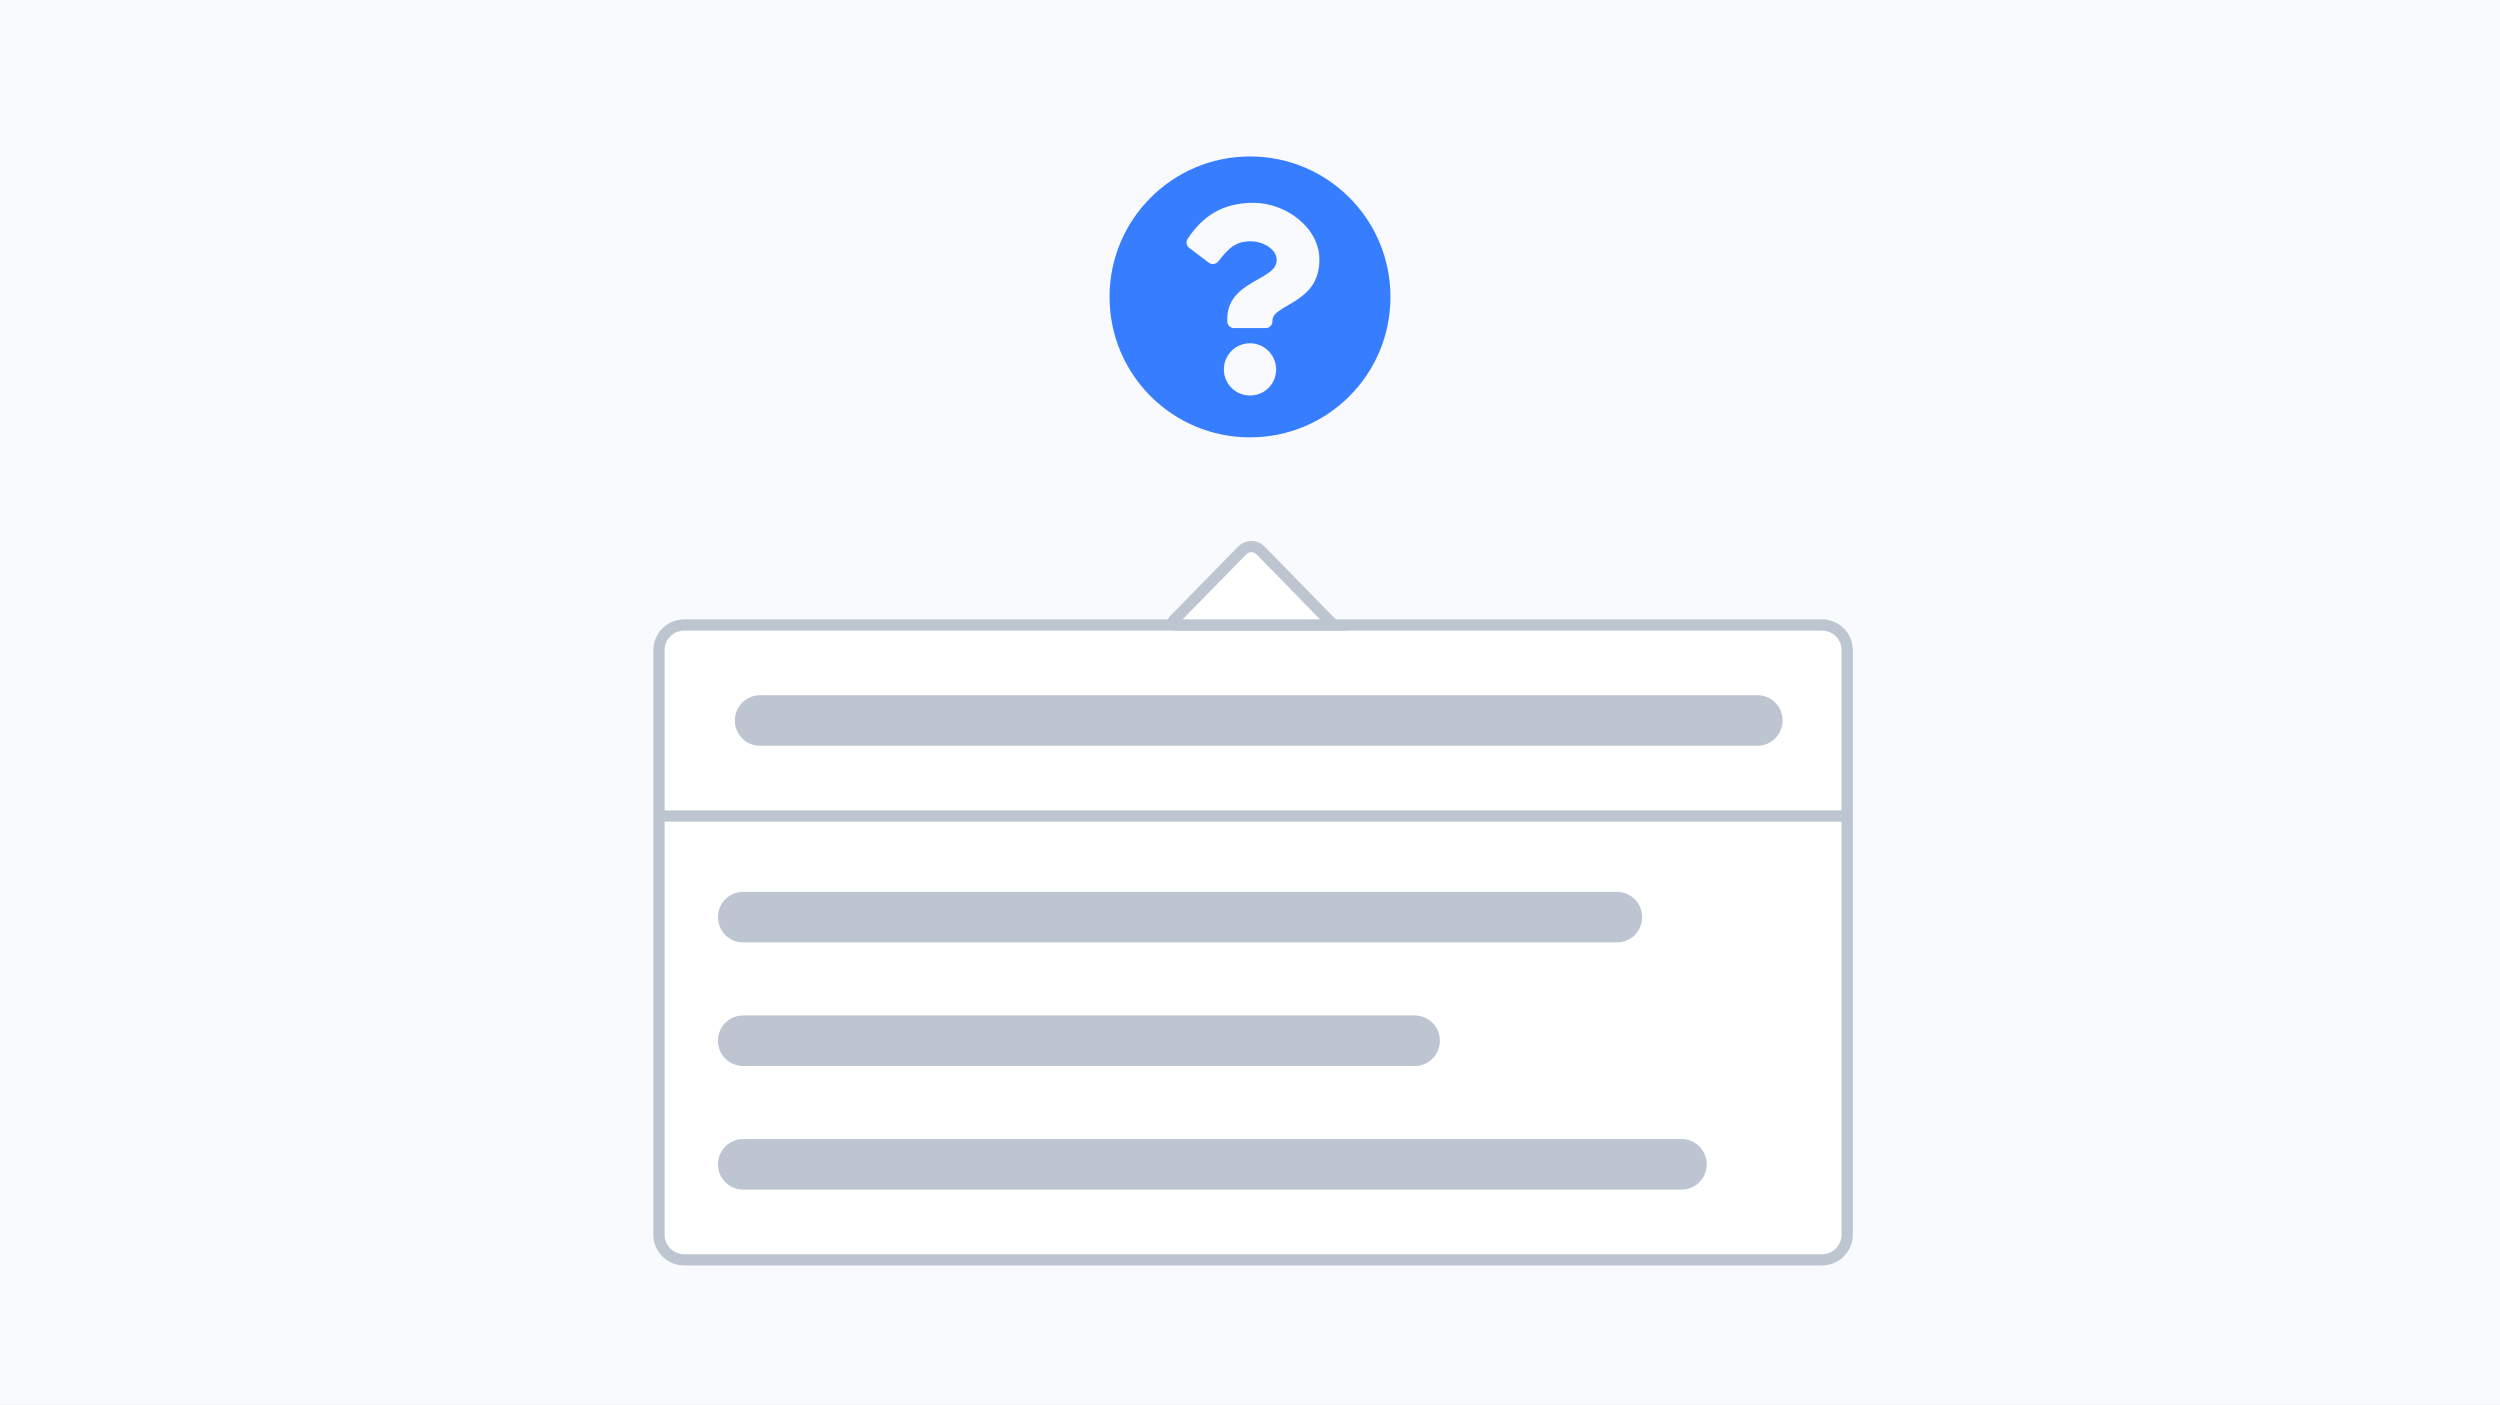
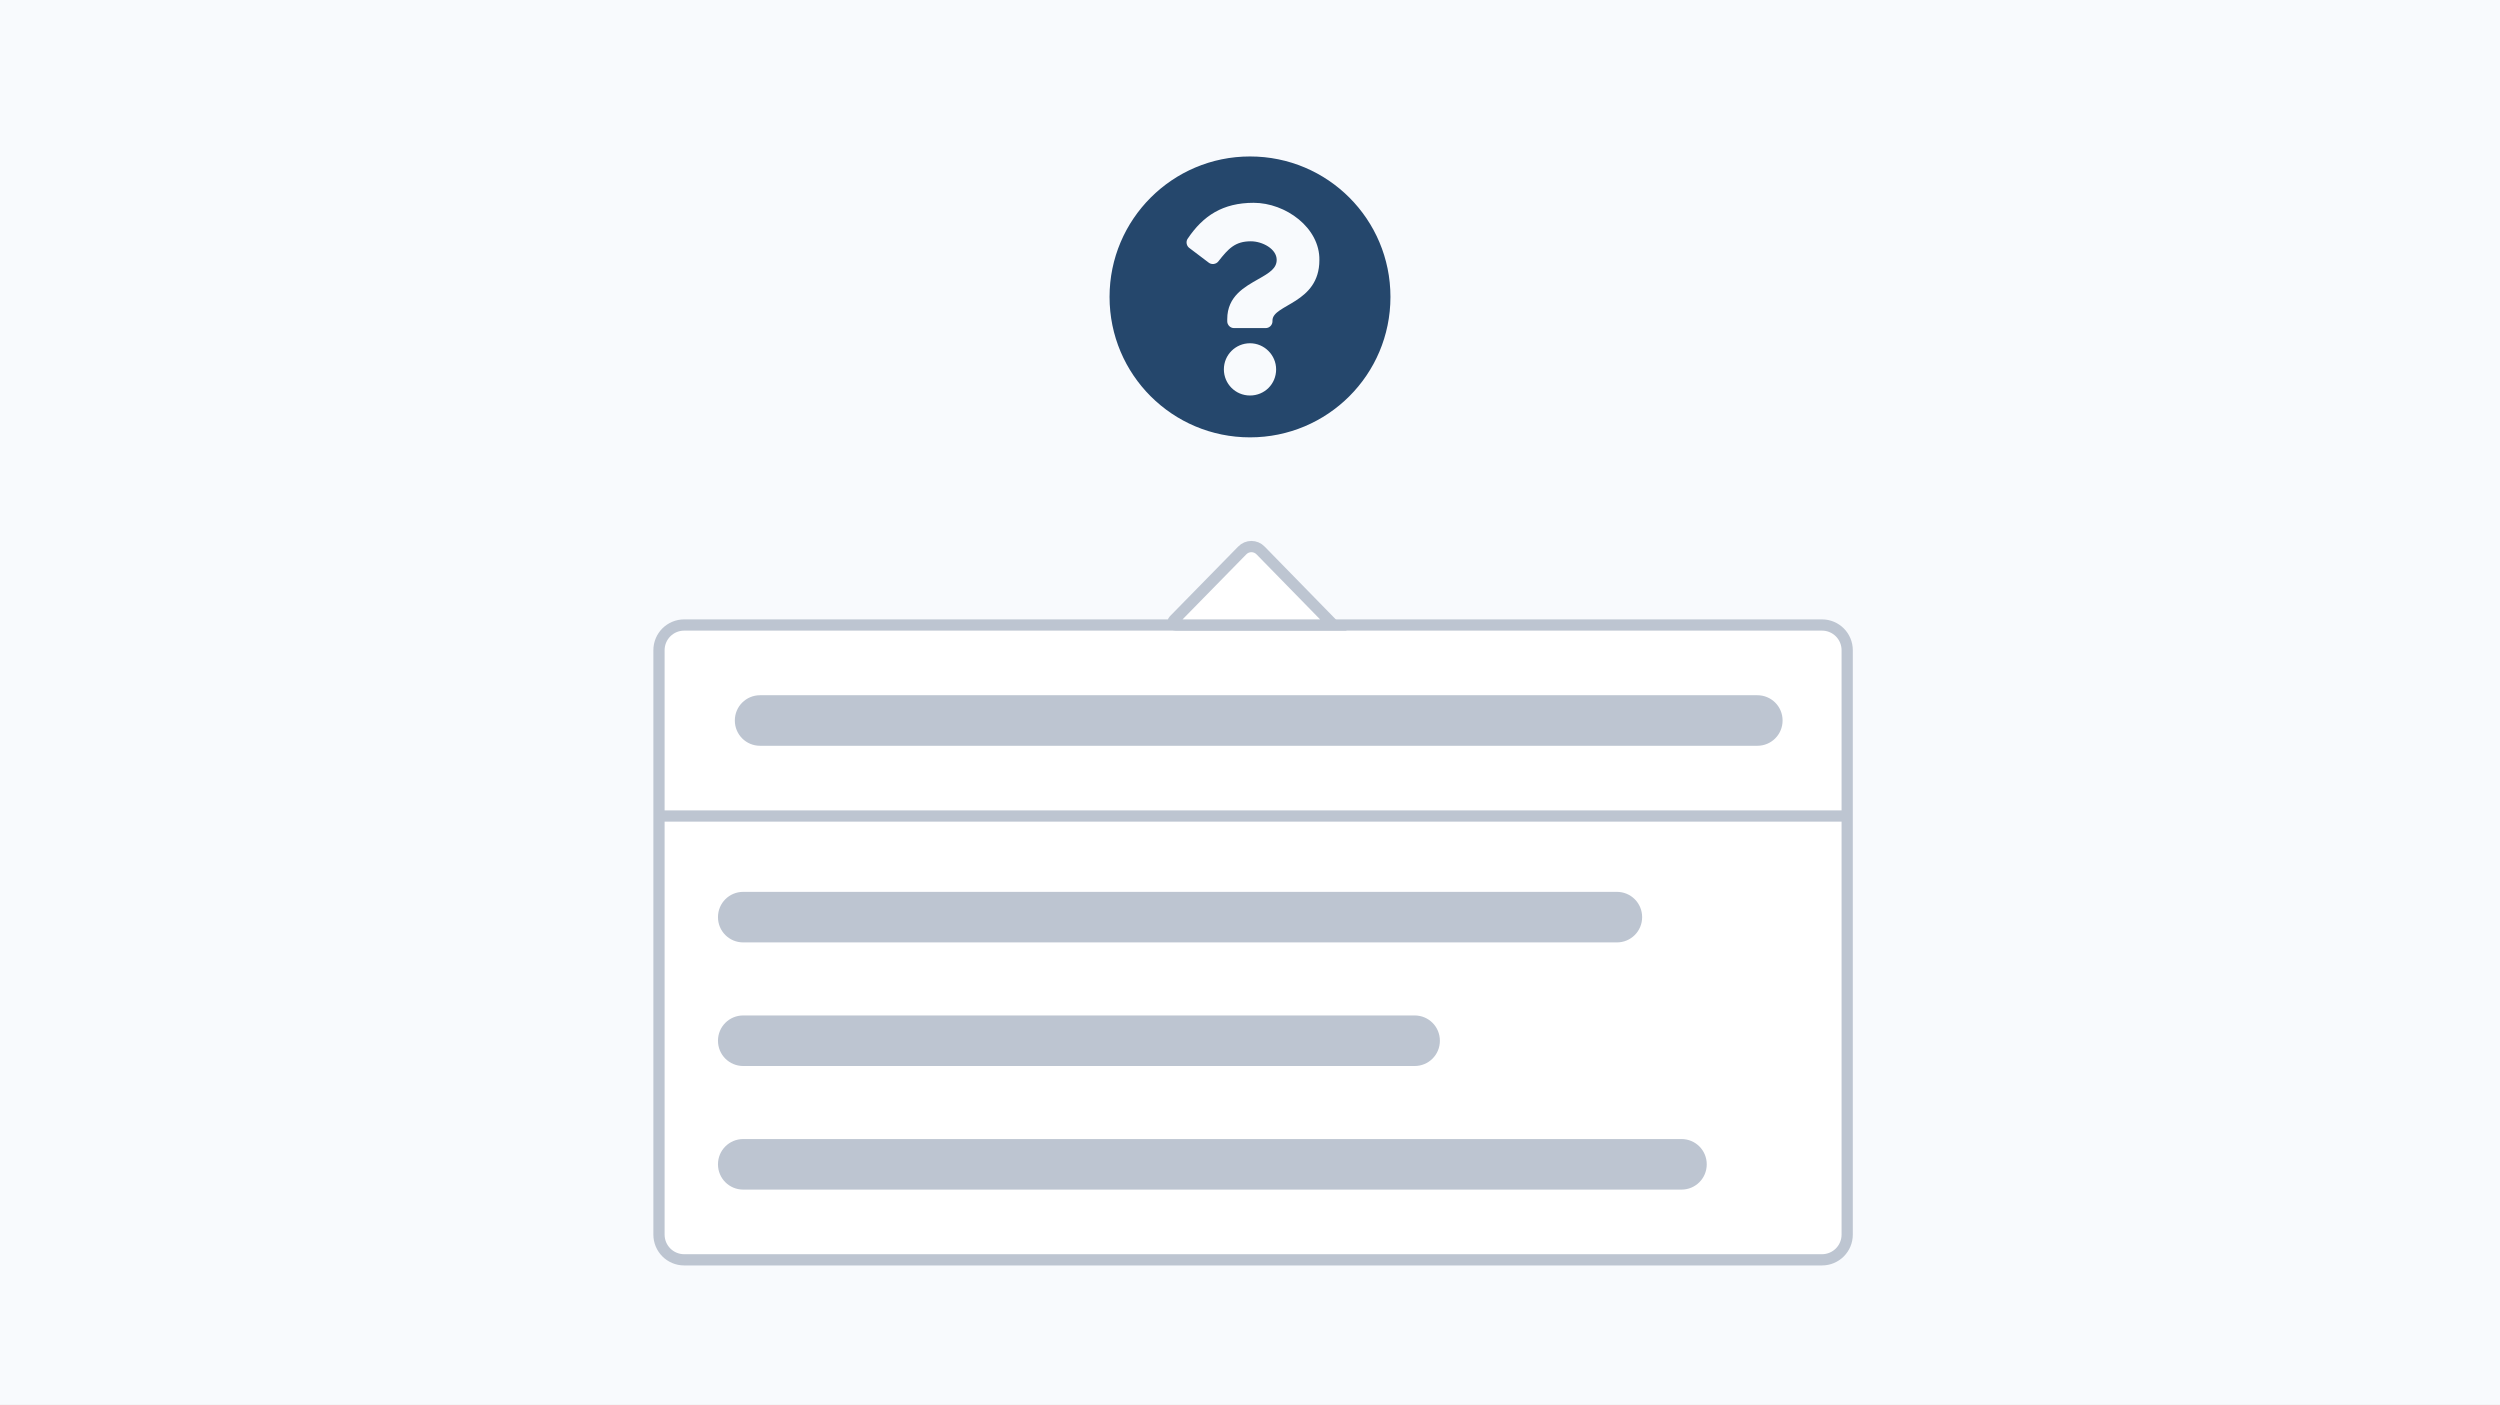
<svg xmlns="http://www.w3.org/2000/svg" width="890" height="500" viewBox="0 0 890 500" fill="none">
  <path d="M890 0H0V500H890V0Z" fill="#F8FAFD" />
-   <path d="M495 105.7C495 133.4 472.6 155.7 445 155.7C417.4 155.7 395 133.4 395 105.7C395 78.1 417.4 55.7 445 55.7C472.7 55.7 495 78.1 495 105.7ZM446.3 72.2C435.3 72.2 428.3 76.8 422.8 85C422.1 86 422.4 87.5 423.3 88.2L430.3 93.5C431.3 94.3 432.9 94.1 433.7 93.1C437.3 88.5 439.7 85.9 445.3 85.9C449.4 85.9 454.5 88.6 454.5 92.5C454.5 95.5 452 97.1 447.9 99.4C443.2 102.1 436.9 105.4 436.9 113.6V114.4C436.9 115.7 438 116.8 439.3 116.8H450.6C451.9 116.8 453 115.7 453 114.4V114.1C453 108.3 469.7 108.1 469.7 92.6C469.9 81.1 457.7 72.2 446.3 72.2ZM445 122.2C439.9 122.2 435.7 126.3 435.7 131.5C435.7 136.6 439.8 140.8 445 140.8C450.2 140.8 454.3 136.7 454.3 131.5C454.3 126.4 450.1 122.2 445 122.2Z" fill="#377dff" />
+   <path d="M495 105.7C495 133.4 472.6 155.7 445 155.7C417.4 155.7 395 133.4 395 105.7C395 78.1 417.4 55.7 445 55.7C472.7 55.7 495 78.1 495 105.7ZM446.3 72.2C435.3 72.2 428.3 76.8 422.8 85C422.1 86 422.4 87.5 423.3 88.2L430.3 93.5C431.3 94.3 432.9 94.1 433.7 93.1C437.3 88.5 439.7 85.9 445.3 85.9C449.4 85.9 454.5 88.6 454.5 92.5C454.5 95.5 452 97.1 447.9 99.4C443.2 102.1 436.9 105.4 436.9 113.6V114.4C436.9 115.7 438 116.8 439.3 116.8H450.6C451.9 116.8 453 115.7 453 114.4V114.1C453 108.3 469.7 108.1 469.7 92.6C469.9 81.1 457.7 72.2 446.3 72.2ZM445 122.2C439.9 122.2 435.7 126.3 435.7 131.5C435.7 136.6 439.8 140.8 445 140.8C450.2 140.8 454.3 136.7 454.3 131.5C454.3 126.4 450.1 122.2 445 122.2Z" fill="#25476C" />
  <path d="M243.6 222.5H648.6C653.6 222.5 657.6 226.5 657.6 231.5V439.5C657.6 444.5 653.6 448.5 648.6 448.5H243.6C238.6 448.5 234.6 444.5 234.6 439.5V231.5C234.6 226.5 238.6 222.5 243.6 222.5Z" fill="white" stroke="#BDC5D1" stroke-width="4" />
  <path d="M235.6 290.5H658.4" stroke="#BDC5D1" stroke-width="4" />
  <path d="M270.6 247.5H625.6C630.6 247.5 634.6 251.5 634.6 256.5C634.6 261.5 630.6 265.5 625.6 265.5H270.6C265.6 265.5 261.6 261.5 261.6 256.5C261.6 251.5 265.6 247.5 270.6 247.5Z" fill="#BDC5D1" />
  <path d="M264.6 317.5H575.6C580.6 317.5 584.6 321.5 584.6 326.5C584.6 331.5 580.6 335.5 575.6 335.5H264.6C259.6 335.5 255.6 331.5 255.6 326.5C255.6 321.5 259.6 317.5 264.6 317.5Z" fill="#BDC5D1" />
  <path d="M264.6 361.5H503.6C508.6 361.5 512.6 365.5 512.6 370.5C512.6 375.5 508.6 379.5 503.6 379.5H264.6C259.6 379.5 255.6 375.5 255.6 370.5C255.6 365.5 259.6 361.5 264.6 361.5Z" fill="#BDC5D1" />
  <path d="M264.6 405.5H598.6C603.6 405.5 607.6 409.5 607.6 414.5C607.6 419.5 603.6 423.5 598.6 423.5H264.6C259.6 423.5 255.6 419.5 255.6 414.5C255.6 409.5 259.6 405.5 264.6 405.5Z" fill="#BDC5D1" />
  <path d="M448.8 196L474.7 222.5H418.6C417.7 222.5 417.3 221.4 417.9 220.8L442.2 196C444 194.1 447 194.1 448.8 196Z" fill="white" stroke="#BDC5D1" stroke-width="4" />
</svg>
